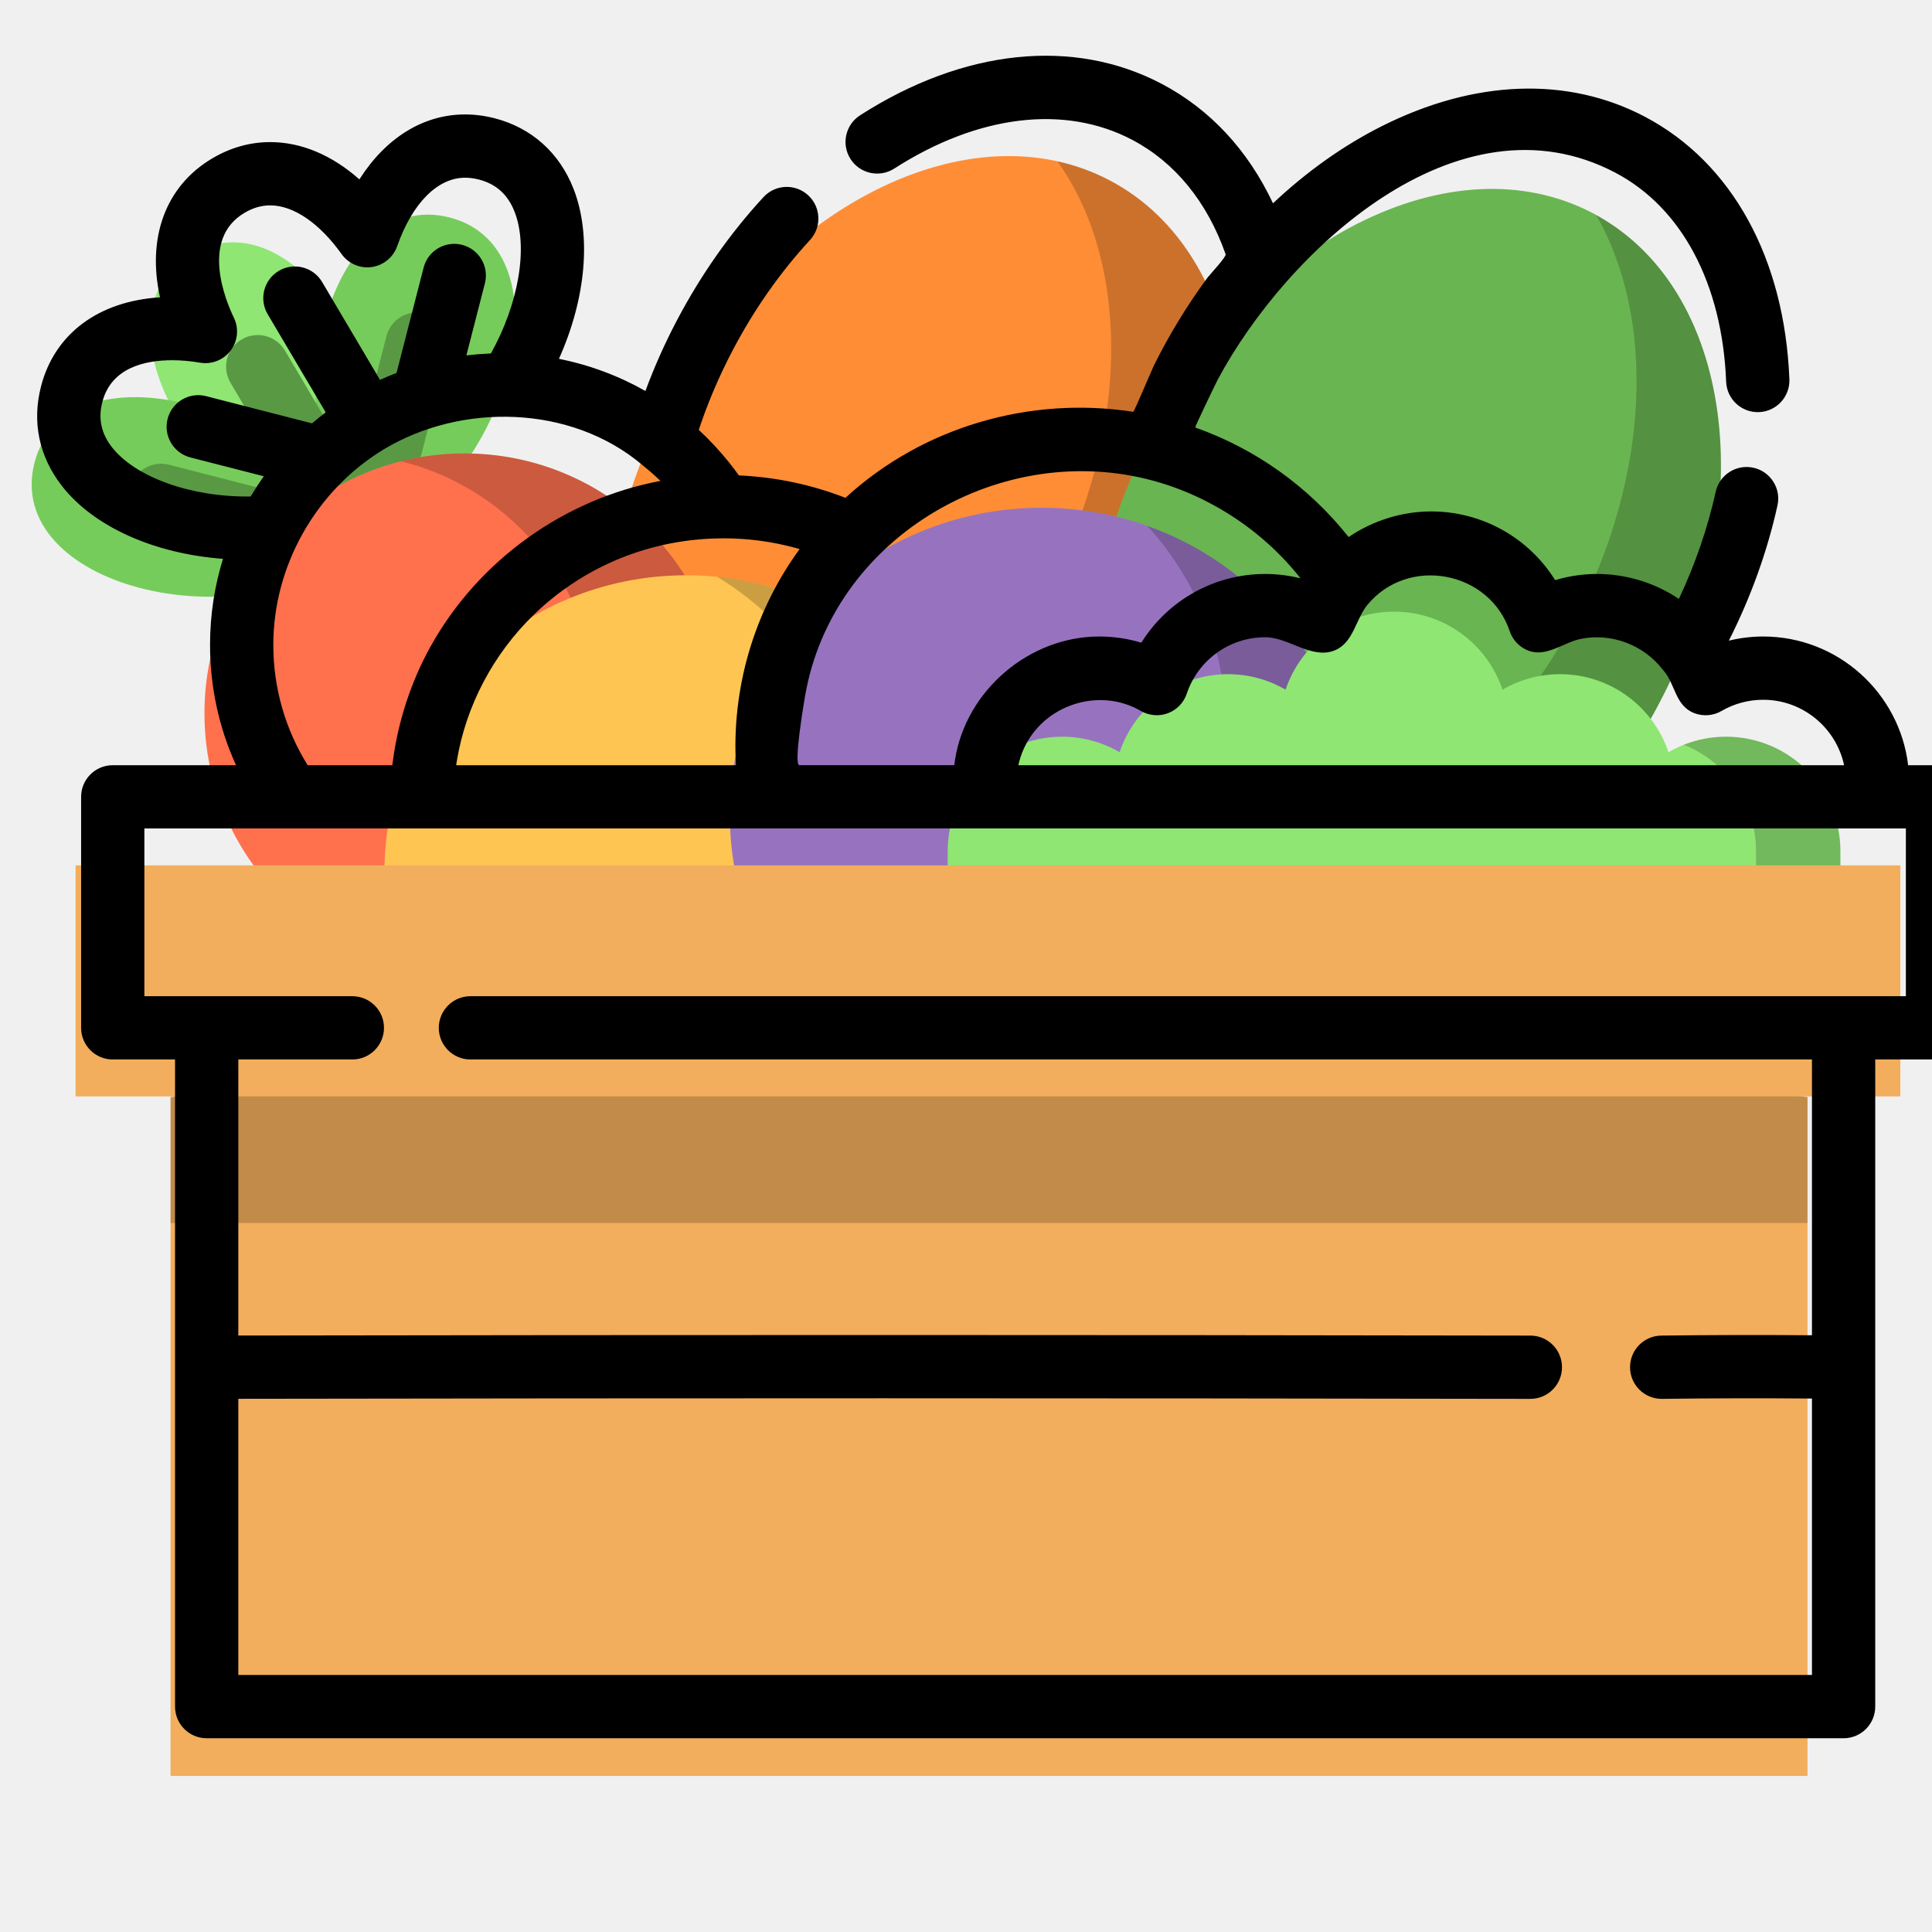
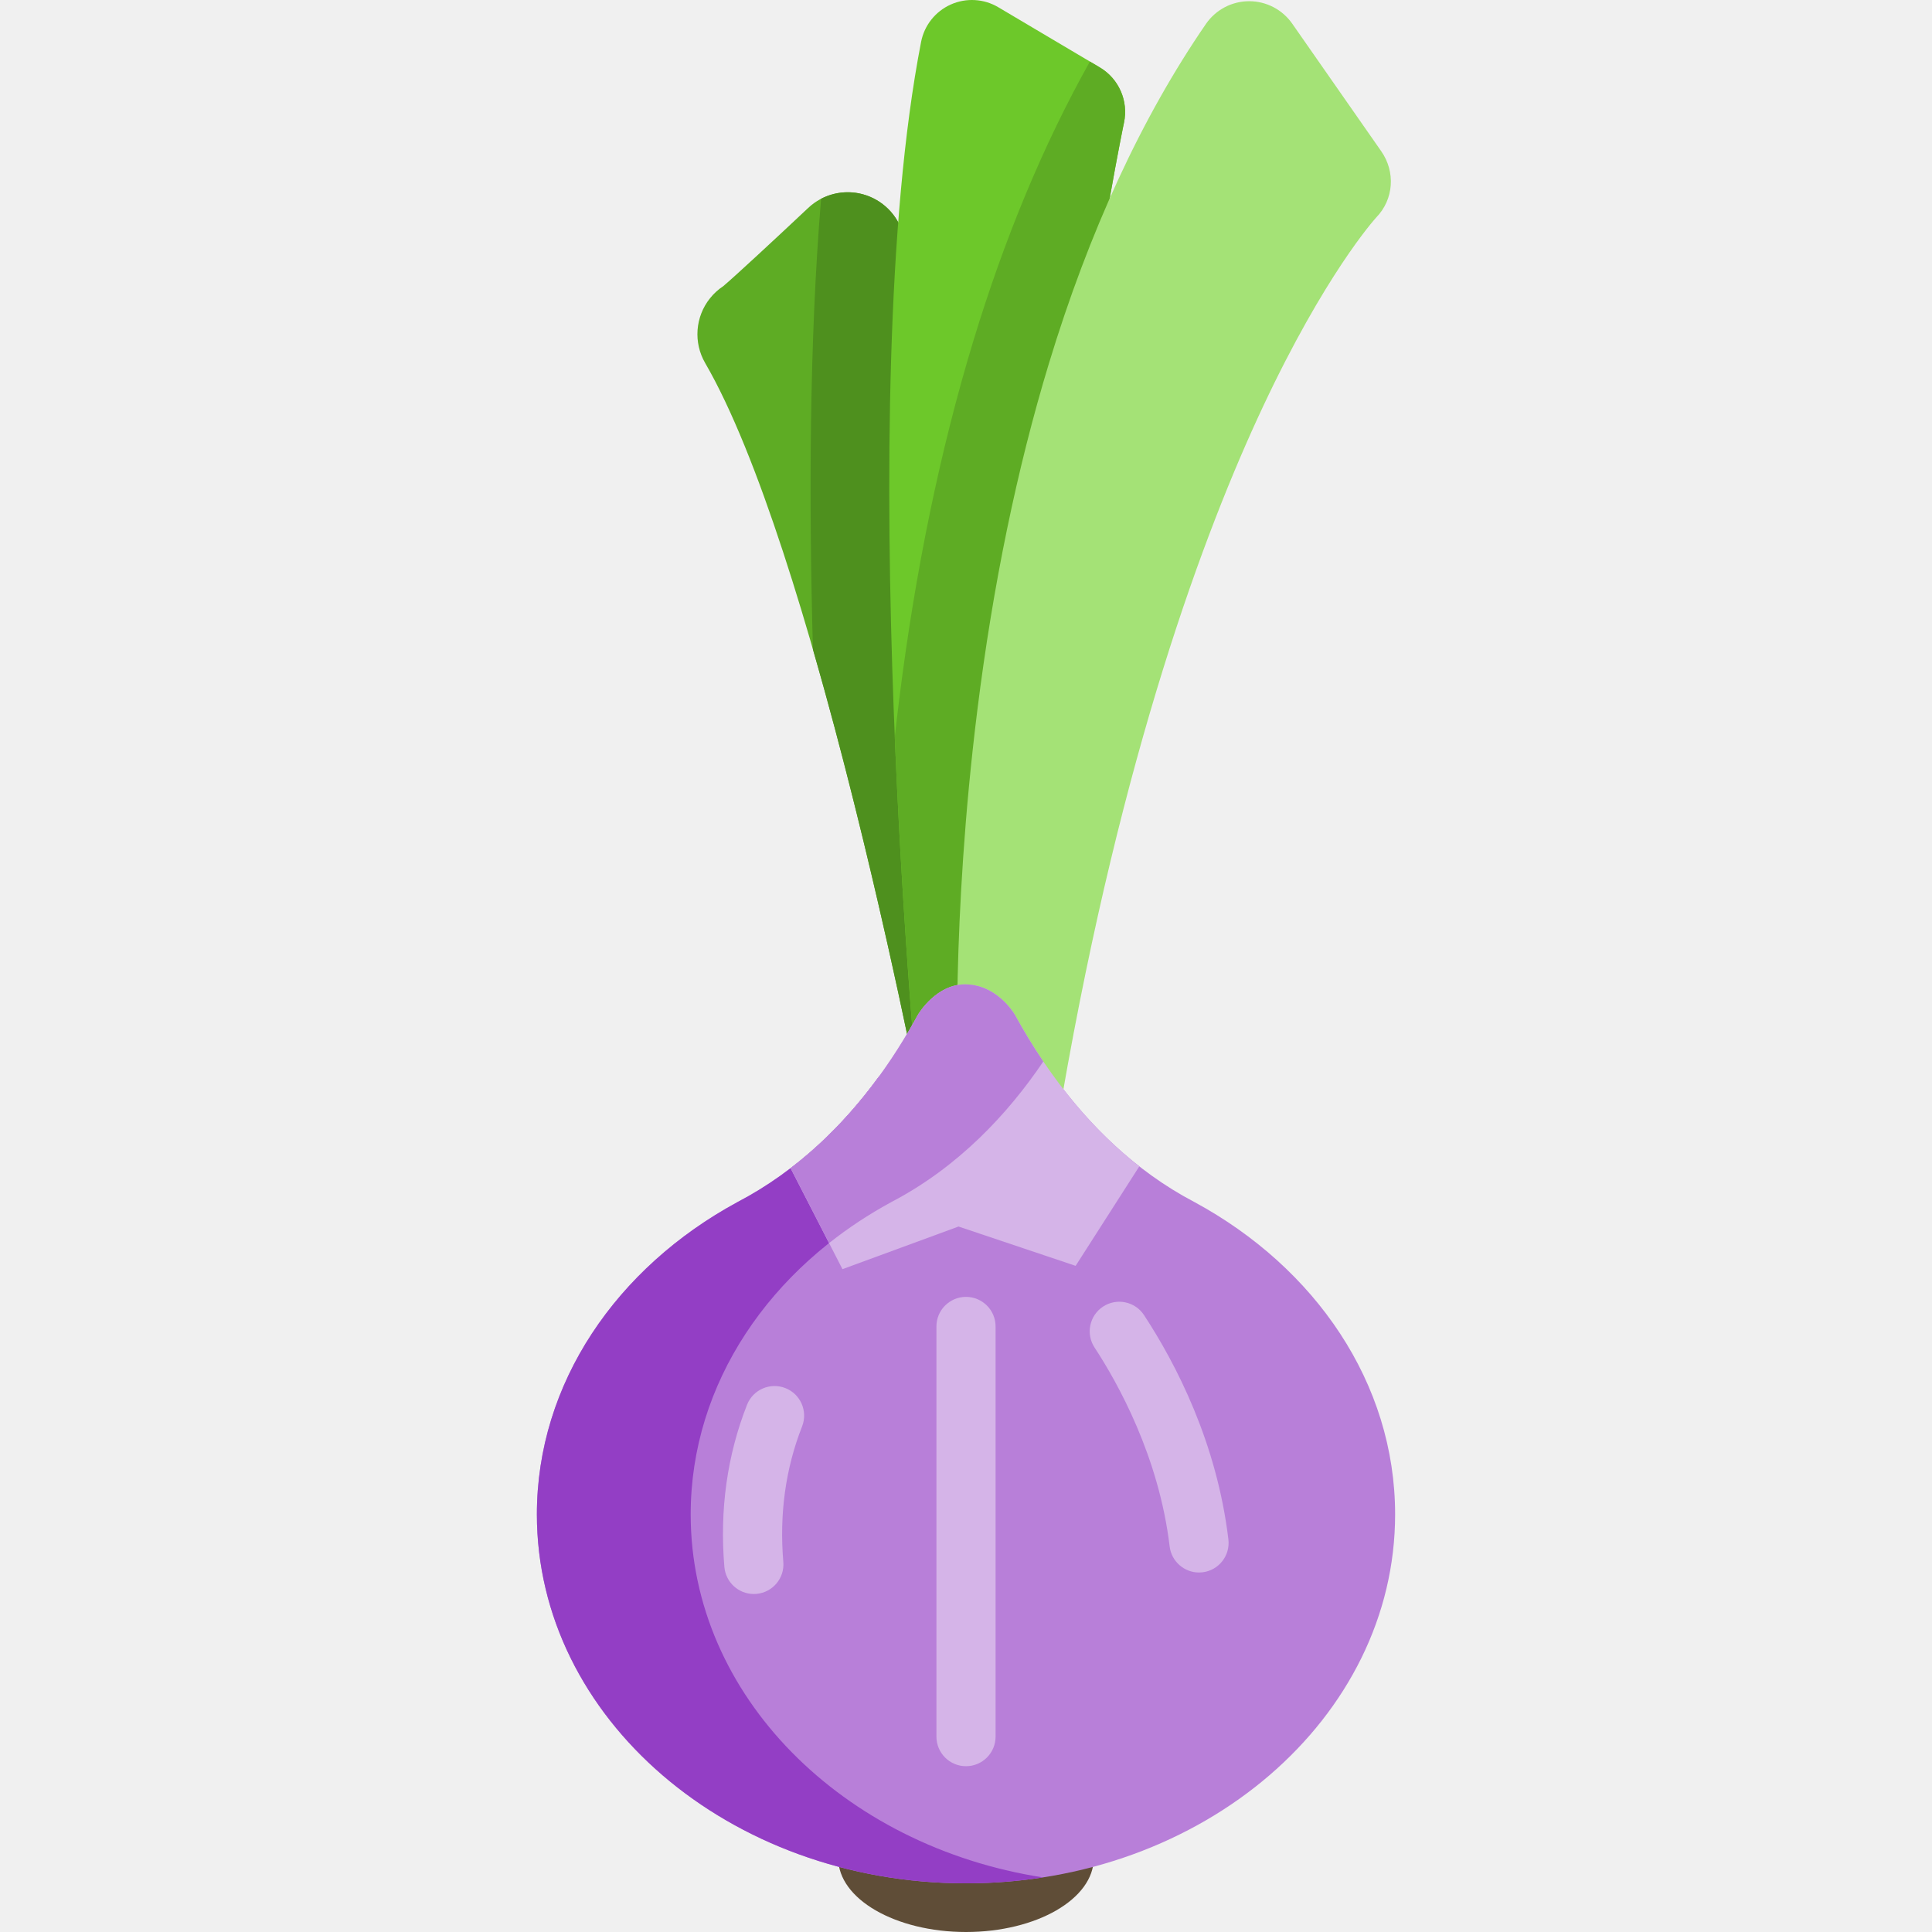
- <svg xmlns="http://www.w3.org/2000/svg" width="60" height="60" viewBox="0 0 60 60" fill="none">
-   <g clip-path="url(#clip0_132_105)">
-     <path d="M36.51 20.842C39.736 14.722 38.821 7.9 34.466 5.604C30.111 3.309 23.966 6.409 20.74 12.53C17.513 18.65 18.428 25.472 22.783 27.768C27.138 30.063 33.283 26.963 36.51 20.842Z" fill="#FF8D36" />
-     <path opacity="0.2" d="M34.468 5.604C33.947 5.33 33.401 5.133 32.837 5.009C35.093 8.146 35.123 13.401 32.581 18.223C29.74 23.612 24.637 26.659 20.485 25.744C21.092 26.588 21.86 27.281 22.784 27.768C27.138 30.064 33.284 26.963 36.51 20.843C39.737 14.723 38.822 7.9 34.468 5.604Z" fill="black" />
-     <path d="M51.516 21.862C54.743 15.742 53.828 8.92 49.473 6.624C45.118 4.329 38.973 7.429 35.746 13.55C32.52 19.67 33.435 26.492 37.79 28.788C42.145 31.083 48.29 27.983 51.516 21.862Z" fill="#69B551" />
-     <path opacity="0.2" d="M49.572 6.681C51.401 9.862 51.271 14.742 48.898 19.244C45.671 25.364 39.526 28.465 35.171 26.169C35.138 26.152 35.107 26.132 35.074 26.114C35.731 27.257 36.64 28.183 37.791 28.789C42.145 31.085 48.291 27.984 51.517 21.864C54.719 15.79 53.841 9.027 49.572 6.681Z" fill="black" />
-     <path d="M11.327 17.009C13.169 12.303 9.282 5.918 5.939 7.894C2.596 9.87 6.315 16.354 11.327 17.009Z" fill="#8FE673" />
-     <path d="M11.327 17.009C9.301 12.379 2.038 10.613 1.071 14.373C0.105 18.134 7.319 20.09 11.327 17.009Z" fill="#76CC5B" />
-     <path d="M11.327 17.009C8.247 13.002 10.202 5.787 13.963 6.754C17.724 7.72 15.958 14.984 11.327 17.009Z" fill="#76CC5B" />
-     <path d="M12.151 17.544C12.176 17.504 12.2 17.463 12.219 17.42C12.222 17.413 12.225 17.406 12.228 17.4C12.248 17.352 12.266 17.304 12.279 17.254L13.904 10.929C14.039 10.403 13.723 9.868 13.197 9.733C12.672 9.598 12.136 9.914 12.001 10.44L10.966 14.468L8.85 10.888C8.574 10.421 7.971 10.266 7.504 10.542C7.037 10.818 6.883 11.42 7.158 11.887L9.275 15.468L5.247 14.432C4.721 14.297 4.186 14.614 4.051 15.139C3.916 15.665 4.232 16.2 4.758 16.335L11.08 17.96H11.08L11.083 17.961C11.108 17.968 11.134 17.971 11.159 17.976C11.174 17.978 11.189 17.982 11.204 17.984C11.204 17.984 11.205 17.984 11.206 17.984C11.247 17.99 11.287 17.992 11.328 17.992C11.33 17.992 11.332 17.992 11.334 17.992C11.381 17.991 11.428 17.987 11.475 17.98C11.491 17.977 11.506 17.974 11.521 17.971C11.555 17.964 11.587 17.956 11.62 17.946C11.636 17.94 11.653 17.935 11.669 17.929C11.7 17.917 11.729 17.904 11.759 17.89C11.775 17.882 11.791 17.874 11.806 17.866C11.813 17.862 11.82 17.859 11.827 17.855C11.86 17.836 11.89 17.815 11.92 17.793C11.921 17.791 11.923 17.791 11.925 17.789C11.928 17.787 11.931 17.783 11.934 17.78C11.97 17.753 12.003 17.723 12.033 17.691C12.038 17.687 12.043 17.683 12.047 17.678C12.079 17.643 12.108 17.606 12.135 17.567C12.14 17.56 12.145 17.552 12.151 17.544Z" fill="#599944" />
-     <path d="M14.423 30.227C18.882 30.227 22.496 26.613 22.496 22.154C22.496 17.696 18.882 14.082 14.423 14.082C9.965 14.082 6.35 17.696 6.35 22.154C6.35 26.613 9.965 30.227 14.423 30.227Z" fill="#FF704D" />
-     <path opacity="0.2" d="M14.424 14.082C13.746 14.082 13.088 14.166 12.459 14.324C15.967 15.201 18.566 18.374 18.566 22.154C18.566 25.935 15.967 29.107 12.459 29.985C13.088 30.142 13.746 30.227 14.424 30.227C18.882 30.227 22.496 26.613 22.496 22.154C22.496 17.696 18.882 14.082 14.424 14.082Z" fill="black" />
-     <path d="M21.31 36.328C26.486 36.328 30.682 32.195 30.682 27.097C30.682 21.999 26.486 17.866 21.31 17.866C16.133 17.866 11.937 21.999 11.937 27.097C11.937 32.195 16.133 36.328 21.31 36.328Z" fill="#FFC552" />
-     <path opacity="0.2" d="M22.274 17.914C24.96 19.537 26.752 22.455 26.752 25.787C26.752 30.885 22.556 35.018 17.38 35.018C17.054 35.018 16.732 35.002 16.415 34.97C17.839 35.831 19.515 36.328 21.309 36.328C26.486 36.328 30.682 32.195 30.682 27.096C30.682 22.319 26.997 18.39 22.274 17.914Z" fill="black" />
-     <path d="M32.345 34.836C37.691 34.836 42.024 30.567 42.024 25.302C42.024 20.037 37.691 15.769 32.345 15.769C27 15.769 22.666 20.037 22.666 25.302C22.666 30.567 27 34.836 32.345 34.836Z" fill="#9773BF" />
-     <path opacity="0.2" d="M35.635 16.335C37.164 18.021 38.094 20.244 38.094 22.683C38.094 27.948 33.761 32.216 28.415 32.216C27.26 32.216 26.153 32.016 25.126 31.65C26.898 33.604 29.475 34.836 32.345 34.836C37.691 34.836 42.024 30.567 42.024 25.302C42.024 21.175 39.361 17.661 35.635 16.335Z" fill="black" />
-     <path d="M57.155 26.432C57.155 24.47 55.564 22.879 53.602 22.879C52.951 22.879 52.341 23.055 51.816 23.36C51.344 21.952 50.015 20.937 48.447 20.937C47.797 20.937 47.187 21.113 46.662 21.418C46.19 20.01 44.861 18.995 43.293 18.995C41.726 18.995 40.397 20.01 39.925 21.418C39.4 21.113 38.79 20.937 38.139 20.937C36.572 20.937 35.243 21.952 34.77 23.36C34.246 23.055 33.636 22.879 32.985 22.879C31.023 22.879 29.432 24.47 29.432 26.432V31.773H57.155V26.432H57.155Z" fill="#8FE673" />
-     <g opacity="0.2">
-       <path d="M53.602 22.879C53.139 22.879 52.699 22.969 52.294 23.13C53.607 23.652 54.535 24.934 54.535 26.433V31.773H57.155V26.433C57.155 24.47 55.564 22.879 53.602 22.879Z" fill="black" />
-     </g>
-     <path d="M30.682 30.463L5.297 34.073V55.153H56.134V34.073L30.682 30.463Z" fill="#F2AE5D" />
-     <path opacity="0.2" d="M5.297 34.073V37.98H56.134V34.073L30.682 30.463L5.297 34.073Z" fill="black" />
-     <path d="M59.017 26.875H2.347V34.05H59.017V26.875Z" fill="#F2AE5D" />
-     <path d="M42.9 3.925C41.703 4.529 40.57 5.338 39.534 6.314C38.759 4.667 37.586 3.399 36.08 2.605C33.342 1.162 29.927 1.517 26.71 3.581C26.254 3.874 26.121 4.482 26.414 4.939C26.707 5.396 27.315 5.528 27.772 5.235C30.375 3.564 33.069 3.239 35.164 4.344C36.492 5.044 37.488 6.266 38.063 7.896C38.091 7.975 37.56 8.541 37.499 8.624C36.872 9.475 36.305 10.401 35.832 11.358C35.778 11.467 35.222 12.793 35.194 12.789C31.981 12.293 28.657 13.257 26.256 15.46C26.241 15.454 26.226 15.449 26.21 15.443C25.179 15.046 24.085 14.818 22.981 14.766C22.969 14.765 22.958 14.764 22.946 14.764C22.945 14.761 22.943 14.759 22.941 14.757C22.853 14.633 22.762 14.513 22.668 14.395C22.664 14.39 22.66 14.385 22.657 14.38C22.362 14.01 22.043 13.667 21.701 13.351C21.982 12.502 22.339 11.666 22.765 10.858C23.427 9.601 24.231 8.456 25.156 7.453C25.523 7.054 25.498 6.432 25.099 6.065C24.7 5.697 24.078 5.722 23.711 6.121C22.671 7.249 21.768 8.535 21.026 9.942C20.649 10.657 20.321 11.394 20.044 12.142C19.213 11.671 18.308 11.333 17.358 11.144C18.192 9.285 18.381 7.321 17.811 5.862C17.374 4.744 16.504 3.966 15.362 3.673C15.055 3.594 14.745 3.554 14.442 3.554C13.14 3.554 11.978 4.286 11.161 5.571C10.309 4.816 9.357 4.413 8.39 4.413C7.765 4.413 7.161 4.583 6.593 4.918C5.135 5.78 4.561 7.39 4.969 9.234C3.062 9.351 1.694 10.366 1.274 11.999C0.989 13.107 1.212 14.174 1.918 15.085C2.905 16.357 4.781 17.195 6.925 17.355C6.664 18.199 6.523 19.096 6.523 20.025C6.523 21.331 6.799 22.598 7.33 23.764H3.501C2.959 23.764 2.519 24.203 2.519 24.746V31.92C2.519 32.463 2.959 32.903 3.501 32.903H5.436V53C5.436 53.543 5.876 53.983 6.418 53.983H57.255C57.797 53.983 58.237 53.543 58.237 53V32.903H60.171C60.714 32.903 61.154 32.463 61.154 31.92V24.746C61.154 24.203 60.714 23.764 60.171 23.764H59.259C58.991 21.516 57.075 19.767 54.756 19.767C54.395 19.767 54.038 19.812 53.691 19.896C54.374 18.543 54.883 17.133 55.201 15.697C55.319 15.168 54.984 14.643 54.455 14.526C53.925 14.409 53.4 14.742 53.283 15.272C53.032 16.404 52.648 17.52 52.139 18.6C52.129 18.593 52.117 18.587 52.106 18.579C51.375 18.09 50.48 17.826 49.602 17.825C49.158 17.825 48.718 17.89 48.296 18.017C47.481 16.709 46.038 15.883 44.447 15.883C43.54 15.883 42.632 16.168 41.883 16.679C40.634 15.105 38.984 13.936 37.119 13.276C37.1 13.269 37.757 11.905 37.82 11.786C39.932 7.835 45.263 2.778 50.17 5.365C52.235 6.453 53.487 8.819 53.607 11.856C53.629 12.398 54.085 12.82 54.628 12.799C55.17 12.777 55.592 12.321 55.571 11.778C55.422 8.022 53.788 5.051 51.087 3.627C48.692 2.364 45.785 2.47 42.9 3.925ZM22.424 16.719C22.437 16.719 22.451 16.718 22.463 16.718C23.223 16.718 23.973 16.816 24.706 17.016C24.732 17.023 24.758 17.03 24.783 17.037C24.8 17.041 24.816 17.047 24.832 17.052C24.166 17.966 23.659 18.974 23.322 20.038C23.318 20.051 23.314 20.064 23.31 20.077C22.96 21.201 22.802 22.382 22.846 23.558C22.848 23.591 22.849 23.624 22.851 23.657C22.853 23.692 22.853 23.728 22.855 23.764H14.167C14.173 23.726 14.178 23.689 14.184 23.651C14.465 21.923 15.323 20.306 16.58 19.089C18.147 17.571 20.222 16.73 22.424 16.719ZM19.938 14.432C19.947 14.439 19.953 14.447 19.962 14.454C20.154 14.605 20.335 14.766 20.51 14.935C17.509 15.499 14.851 17.412 13.368 20.083C12.77 21.161 12.37 22.378 12.204 23.612C12.198 23.657 12.191 23.7 12.185 23.744C12.185 23.751 12.183 23.757 12.183 23.764H9.555C8.855 22.642 8.488 21.359 8.488 20.025C8.488 17.582 9.797 15.26 11.875 13.982C11.885 13.975 11.896 13.968 11.906 13.962C14.324 12.501 17.727 12.569 19.938 14.432ZM3.471 13.881C3.142 13.456 3.046 13 3.177 12.488C3.454 11.413 4.51 11.187 5.347 11.187C5.623 11.187 5.915 11.213 6.216 11.264C6.578 11.324 6.944 11.178 7.165 10.885C7.385 10.591 7.424 10.199 7.264 9.869C6.995 9.309 6.223 7.42 7.593 6.61C7.858 6.454 8.118 6.378 8.391 6.378C9.114 6.378 9.922 6.929 10.608 7.89C10.821 8.189 11.183 8.345 11.546 8.293C11.909 8.241 12.214 7.991 12.335 7.645C12.802 6.314 13.589 5.519 14.443 5.519C14.58 5.519 14.725 5.538 14.873 5.576C15.409 5.714 15.771 6.041 15.981 6.577C16.411 7.679 16.107 9.431 15.246 10.976C15.218 10.977 15.191 10.979 15.163 10.981C14.936 10.991 14.709 11.01 14.484 11.037L15.059 8.8C15.194 8.274 14.877 7.739 14.352 7.604C13.826 7.468 13.291 7.785 13.156 8.31L12.315 11.581C12.308 11.583 12.302 11.586 12.295 11.589C12.129 11.654 11.963 11.723 11.801 11.797L10.004 8.758C9.728 8.291 9.126 8.136 8.659 8.412C8.192 8.688 8.037 9.291 8.313 9.758L10.115 12.806C9.97 12.916 9.829 13.03 9.691 13.148L6.401 12.303C5.875 12.167 5.34 12.484 5.205 13.009C5.07 13.535 5.387 14.07 5.912 14.206L8.192 14.791C8.068 14.965 7.952 15.143 7.841 15.326C7.838 15.329 7.836 15.333 7.834 15.337C7.817 15.364 7.8 15.391 7.783 15.419C5.94 15.447 4.199 14.82 3.471 13.881ZM59.189 25.728V30.938H14.61C14.067 30.938 13.627 31.378 13.627 31.92C13.627 32.463 14.067 32.903 14.61 32.903H56.272V41.468C54.695 41.455 53.095 41.458 51.592 41.478C51.049 41.485 50.615 41.93 50.623 42.473C50.63 43.011 51.068 43.443 51.605 43.443C51.609 43.443 51.613 43.443 51.618 43.443C53.112 43.423 54.704 43.42 56.272 43.433V52.018H7.401V43.441C20.866 43.419 34.003 43.419 47.525 43.443C47.526 43.443 47.526 43.443 47.527 43.443C48.069 43.443 48.508 43.004 48.509 42.462C48.51 41.919 48.071 41.479 47.529 41.478C34.005 41.455 20.867 41.454 7.401 41.476V32.903H10.942C11.485 32.903 11.925 32.463 11.925 31.92C11.925 31.378 11.485 30.938 10.942 30.938H6.418H4.484V25.728L59.189 25.728ZM41.425 20.208C42.041 19.976 42.09 19.235 42.476 18.773C43.744 17.254 46.258 17.731 46.885 19.601C46.897 19.636 46.911 19.67 46.926 19.703C47.034 19.935 47.229 20.117 47.471 20.208C48.028 20.418 48.566 19.946 49.097 19.84C50.048 19.649 51.049 20.03 51.639 20.797C51.648 20.809 51.659 20.82 51.669 20.831C52.037 21.266 52.025 21.924 52.625 22.15C52.901 22.254 53.21 22.228 53.465 22.079C53.856 21.852 54.302 21.732 54.756 21.732C55.989 21.732 57.022 22.604 57.27 23.764H31.626C31.665 23.584 31.722 23.413 31.798 23.245C32.416 21.885 34.138 21.327 35.43 22.079C35.682 22.226 35.998 22.253 36.27 22.15C36.547 22.046 36.762 21.823 36.856 21.543C37.208 20.494 38.187 19.79 39.293 19.79C40.008 19.79 40.727 20.471 41.425 20.208ZM40.388 17.959C40.368 17.954 40.348 17.951 40.328 17.946C39.989 17.867 39.642 17.825 39.293 17.825C37.702 17.825 36.26 18.651 35.445 19.959C35.023 19.832 34.583 19.767 34.139 19.767C31.964 19.767 30.003 21.438 29.661 23.585C29.651 23.644 29.642 23.704 29.635 23.763H24.826C24.634 23.763 24.975 21.774 25.004 21.607C25.838 16.78 30.903 13.732 35.593 14.872C37.471 15.329 39.196 16.445 40.388 17.959Z" fill="black" />
+ <svg xmlns="http://www.w3.org/2000/svg" height="800px" width="800px" version="1.1" id="Layer_1" viewBox="0 0 511.999 511.999" xml:space="preserve">
+   <ellipse style="fill:#5F4D37;" cx="256" cy="492.426" rx="33.86" ry="19.573" />
+   <path style="fill:#B87FD9;" d="M316.625,318.603l0.001-0.001c-0.065-0.032-0.126-0.067-0.191-0.1  c-15.843-8.323-27.973-20.602-37.062-33.078h-46.541c-9.105,12.466-21.338,24.763-37.462,33.178l0.002,0.002  c-31.901,17.318-53.094,47.892-53.094,82.727c0,53.998,50.915,97.771,113.721,97.771s113.721-43.774,113.721-97.771  C369.72,366.495,348.527,335.92,316.625,318.603z" />
+   <path style="fill:#5EAC24;" d="M239.325,62.055c-1.447-5.13-5.469-9.132-10.607-10.555c-5.138-1.422-10.644-0.061-14.526,3.594  c-8.902,8.382-19.616,18.296-22.514,20.738c-1.314,0.865-2.506,1.944-3.524,3.218c-3.924,4.915-4.429,11.737-1.269,17.176  c28.27,48.671,55.74,188.72,56.014,190.129c1.519,7.804,8.772,13.119,16.648,12.246c0.078-0.008,0.159-0.018,0.237-0.028  c7.967-1.009,13.787-8.022,13.31-16.038C265.553,156.125,240.393,65.837,239.325,62.055z" />
+   <path style="fill:#4E901E;" d="M259.547,298.601c0.078-0.008,0.159-0.018,0.237-0.028c7.967-1.009,13.787-8.022,13.31-16.038  c-7.542-126.41-32.702-216.698-33.77-220.479c-1.447-5.13-5.469-9.132-10.607-10.555c-3.771-1.044-7.737-0.583-11.117,1.178  c-3.121,37.445-3.261,80.12-2.161,119.408c15.757,54.608,27.282,113.359,27.458,114.27  C244.417,294.159,251.671,299.475,259.547,298.601z" />
+   <path style="fill:#6DC82A;" d="M291.448,17.857l-26.89-15.939c-3.836-2.274-8.538-2.542-12.607-0.716  c-4.07,1.825-6.997,5.515-7.85,9.892c-18.554,95.256-0.826,279.844-0.062,287.655c0.71,7.249,6.96,12.68,14.238,12.369  c0.028-0.001,0.056-0.002,0.085-0.004c7.237-0.354,12.957-6.282,13.043-13.536c1.743-146.994,26.218-263.909,26.464-265.07  C299.094,26.752,296.509,20.857,291.448,17.857z" />
+   <path style="fill:#5EAC24;" d="M238.283,185.471c-0.415,3.322-0.8,6.597-1.157,9.825c2.3,55.519,6.549,99.716,6.913,103.453  c0.71,7.249,6.96,12.68,14.238,12.369c0.028-0.001,0.056-0.002,0.085-0.004c7.237-0.354,12.957-6.282,13.043-13.536  c1.743-146.994,26.218-263.909,26.464-265.07c1.223-5.755-1.361-11.65-6.422-14.65l-2.613-1.549  c-12.198,21.768-22.559,46.575-30.903,74.079C249.173,119.253,242.562,151.245,238.283,185.471z" />
+   <path style="fill:#A4E276;" d="M366.044,40.083l-23.589-33.81c-2.602-3.73-6.863-5.952-11.411-5.952c-0.015,0-0.03,0-0.046,0  c-4.563,0.015-8.829,2.267-11.416,6.026c-16.986,24.687-30.999,55.003-41.649,90.108c-8.415,27.739-14.778,58.562-18.91,91.609  c-7.015,56.101-5.209,98.826-5.127,100.617c0.318,7.093,5.927,12.809,13.012,13.261c0.301,0.019,0.599,0.028,0.897,0.028  c6.713,0,12.531-4.829,13.696-11.528c15.861-91.138,37.682-149.635,53.193-182.66c16.402-34.918,29.372-49.437,30.046-50.178  C369.373,52.825,369.856,45.547,366.044,40.083z" />
+   <path style="fill:#933EC5;" d="M276.38,497.534c-53.08-8.257-93.341-48.187-93.341-96.204c0-34.835,21.193-65.409,53.094-82.727  l-0.002-0.002c16.124-8.416,28.347-20.712,37.451-33.178h-40.748c-9.105,12.466-21.338,24.763-37.462,33.178l0.002,0.002  c-31.901,17.318-53.094,47.892-53.094,82.727c0,53.998,50.915,97.771,113.721,97.771  C262.957,499.102,269.768,498.563,276.38,497.534z" />
+   <g>
+     <path style="fill:#D5B4E8;" d="M317.743,416.727c-3.913,0-7.296-2.926-7.774-6.909c-2.843-23.781-13.689-43.233-19.901-52.711   c-2.373-3.62-1.362-8.48,2.259-10.852c3.62-2.371,8.48-1.361,10.852,2.26c8.509,12.982,19.295,33.835,22.357,59.444   c0.513,4.299-2.554,8.199-6.853,8.713C318.367,416.708,318.054,416.727,317.743,416.727z" />
+     <path style="fill:#D5B4E8;" d="M199.769,422.424c-4.029,0-7.455-3.088-7.802-7.176c-1.283-15.117,0.737-29.572,6.002-42.965   c1.585-4.029,6.135-6.009,10.164-4.426c4.029,1.584,6.01,6.135,4.426,10.164c-4.377,11.129-6.049,23.209-4.972,35.902   c0.367,4.313-2.833,8.107-7.148,8.473C200.216,422.415,199.992,422.424,199.769,422.424z" />
+     <path style="fill:#D5B4E8;" d="M263.839,351.524c0-4.329-3.509-7.838-7.838-7.838s-7.838,3.509-7.838,7.838v108.698   c0,4.329,3.509,7.838,7.838,7.838s7.838-3.509,7.838-7.838V351.524z" />
+     <path style="fill:#D5B4E8;" d="M269.062,269.099c0,0-4.583-8.235-13.338-8.235c-7.444,0-12.102,7.373-12.578,8.245   c-0.276,0.506-0.557,1.015-0.843,1.527c-7.285,13.016-17.895,27.572-32.79,38.948l13.748,26.756l30.761-11.298l31.032,10.417   l16.882-26.369C286.971,297.39,276.317,282.34,269.062,269.099z" />
  </g>
-   <defs>
-     <clipPath id="clip0_132_105">
-       <rect width="60" height="60" fill="white" />
-     </clipPath>
-   </defs>
+   <path style="fill:#B87FD9;" d="M255.725,260.863c-7.444,0-12.102,7.373-12.578,8.245c-0.276,0.506-0.557,1.015-0.843,1.527  c-7.285,13.016-17.895,27.572-32.79,38.948l10.199,19.848c5.071-4.017,10.563-7.648,16.42-10.827l-0.002-0.002  c17.899-9.342,31.003-23.466,40.356-37.296c-2.827-4.185-5.318-8.343-7.501-12.338C268.379,267.952,263.852,260.863,255.725,260.863  z" />
</svg>
